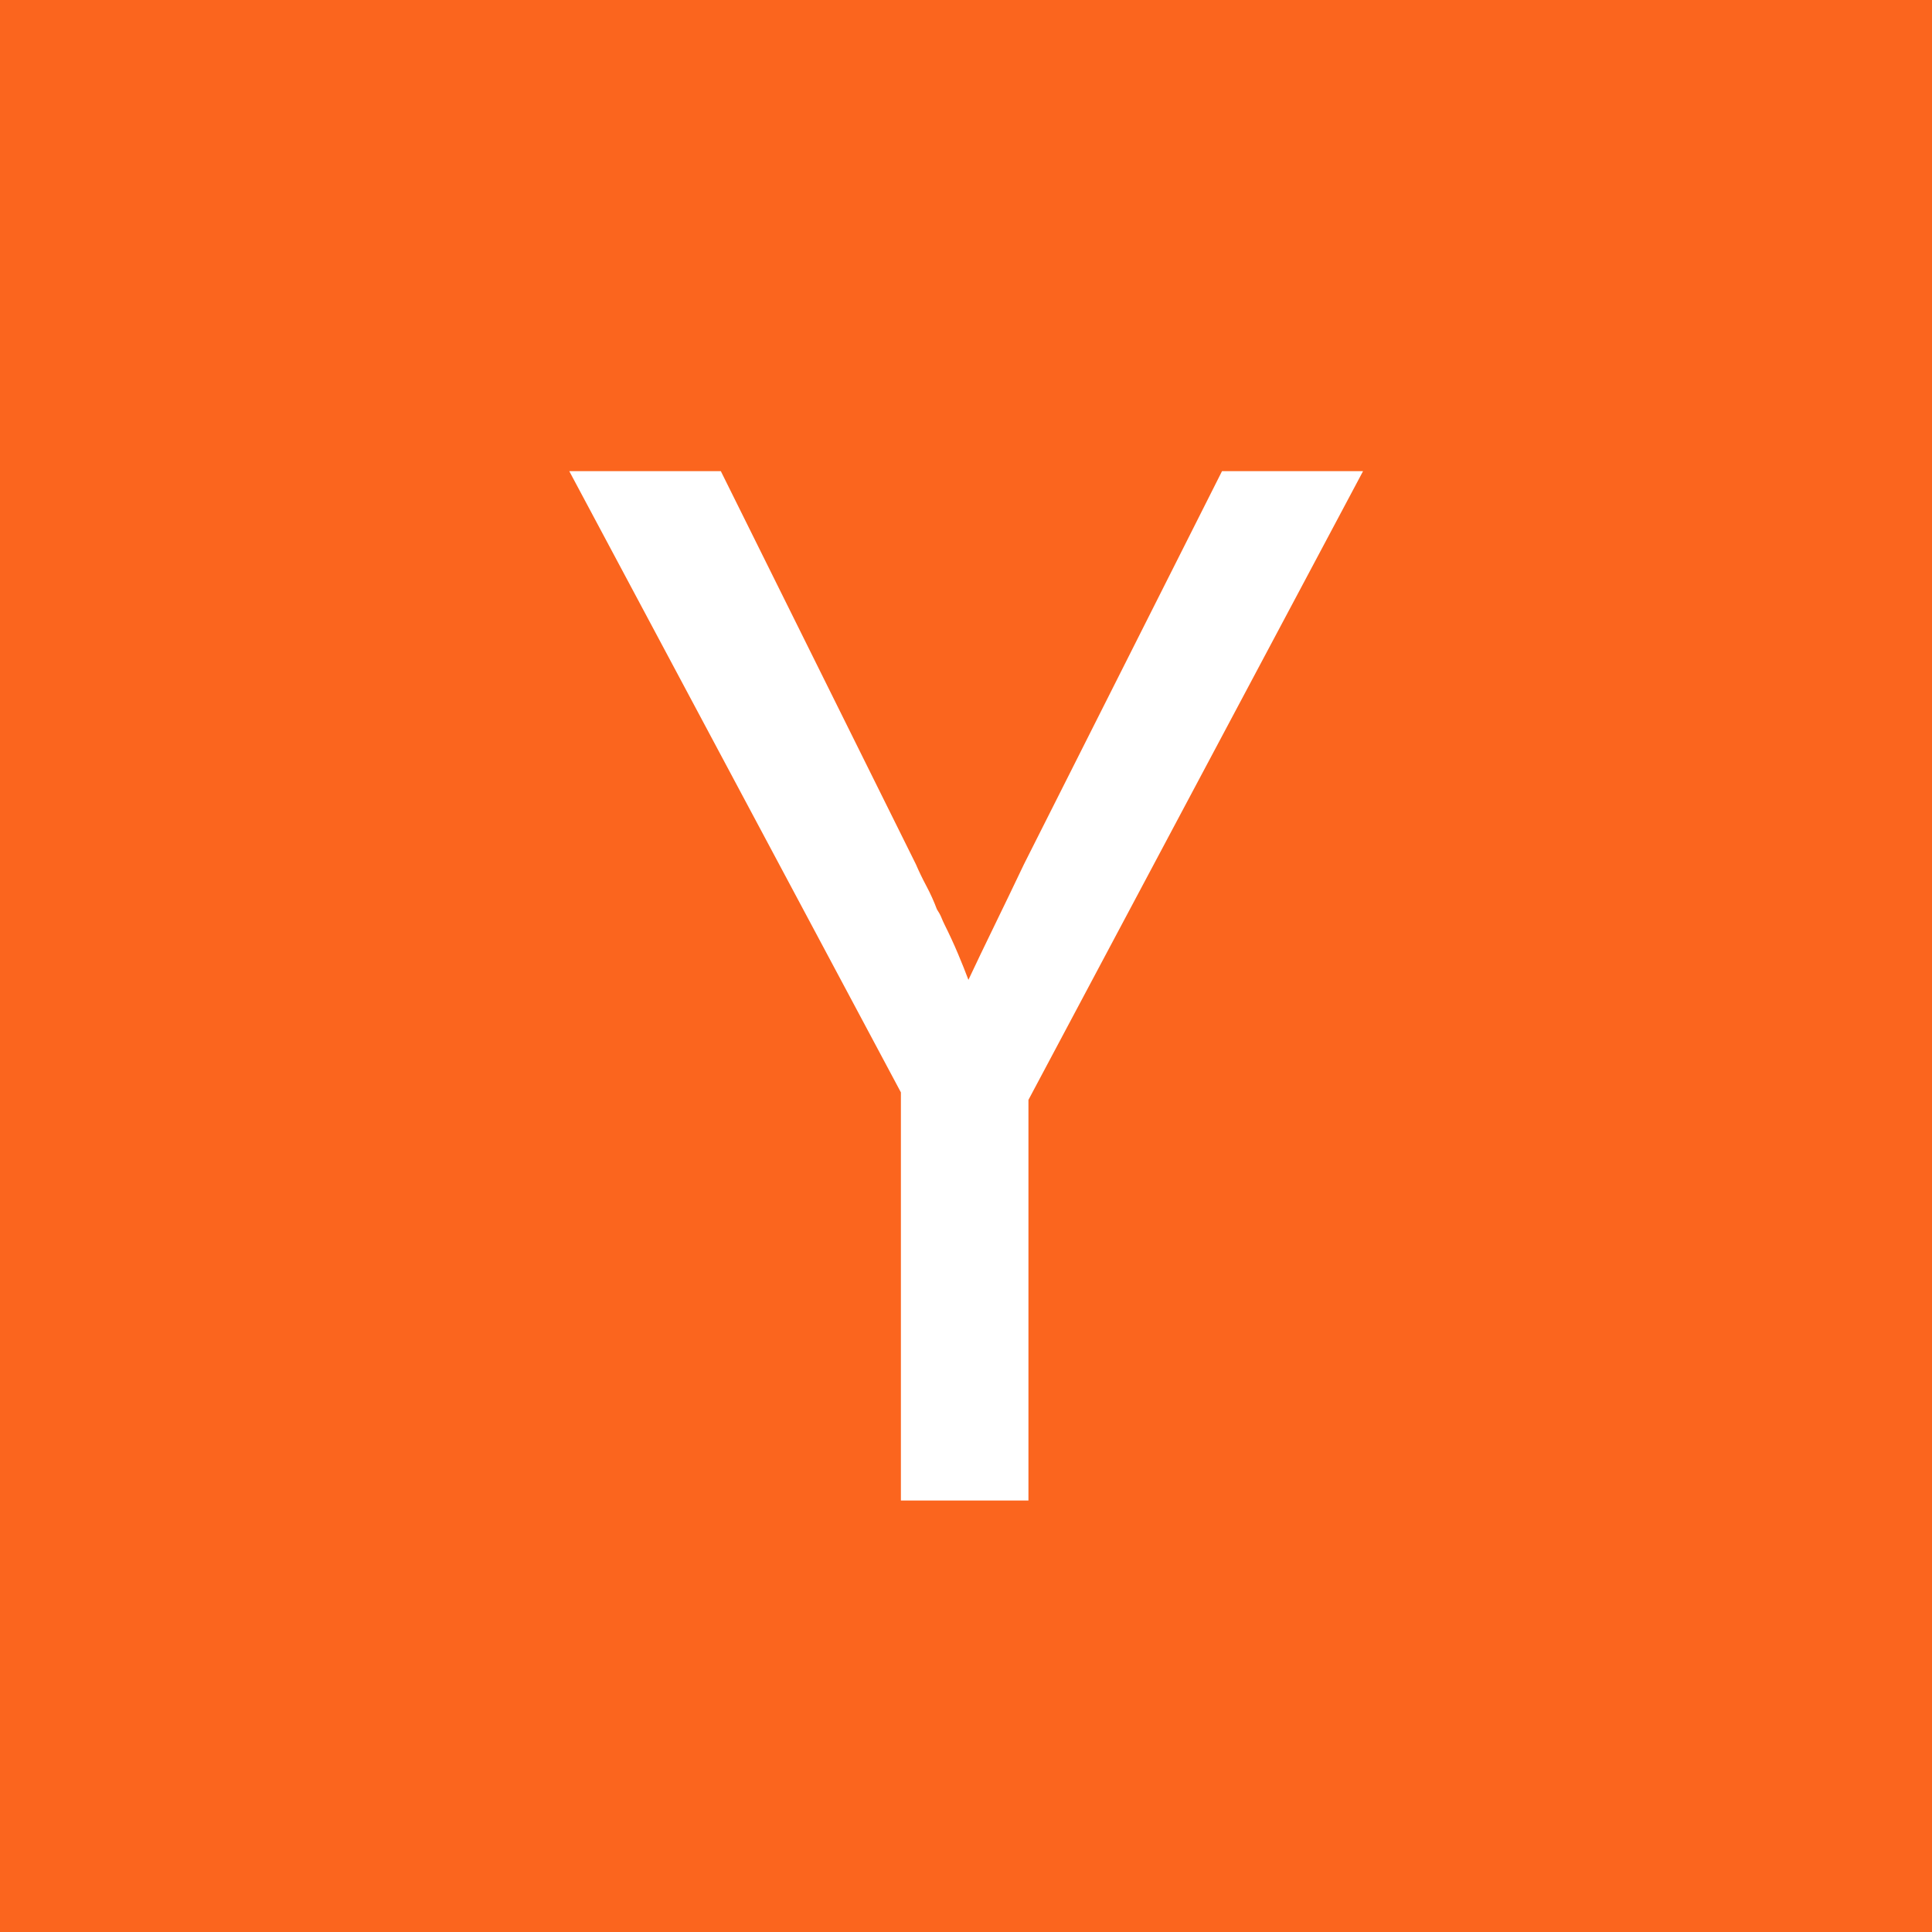
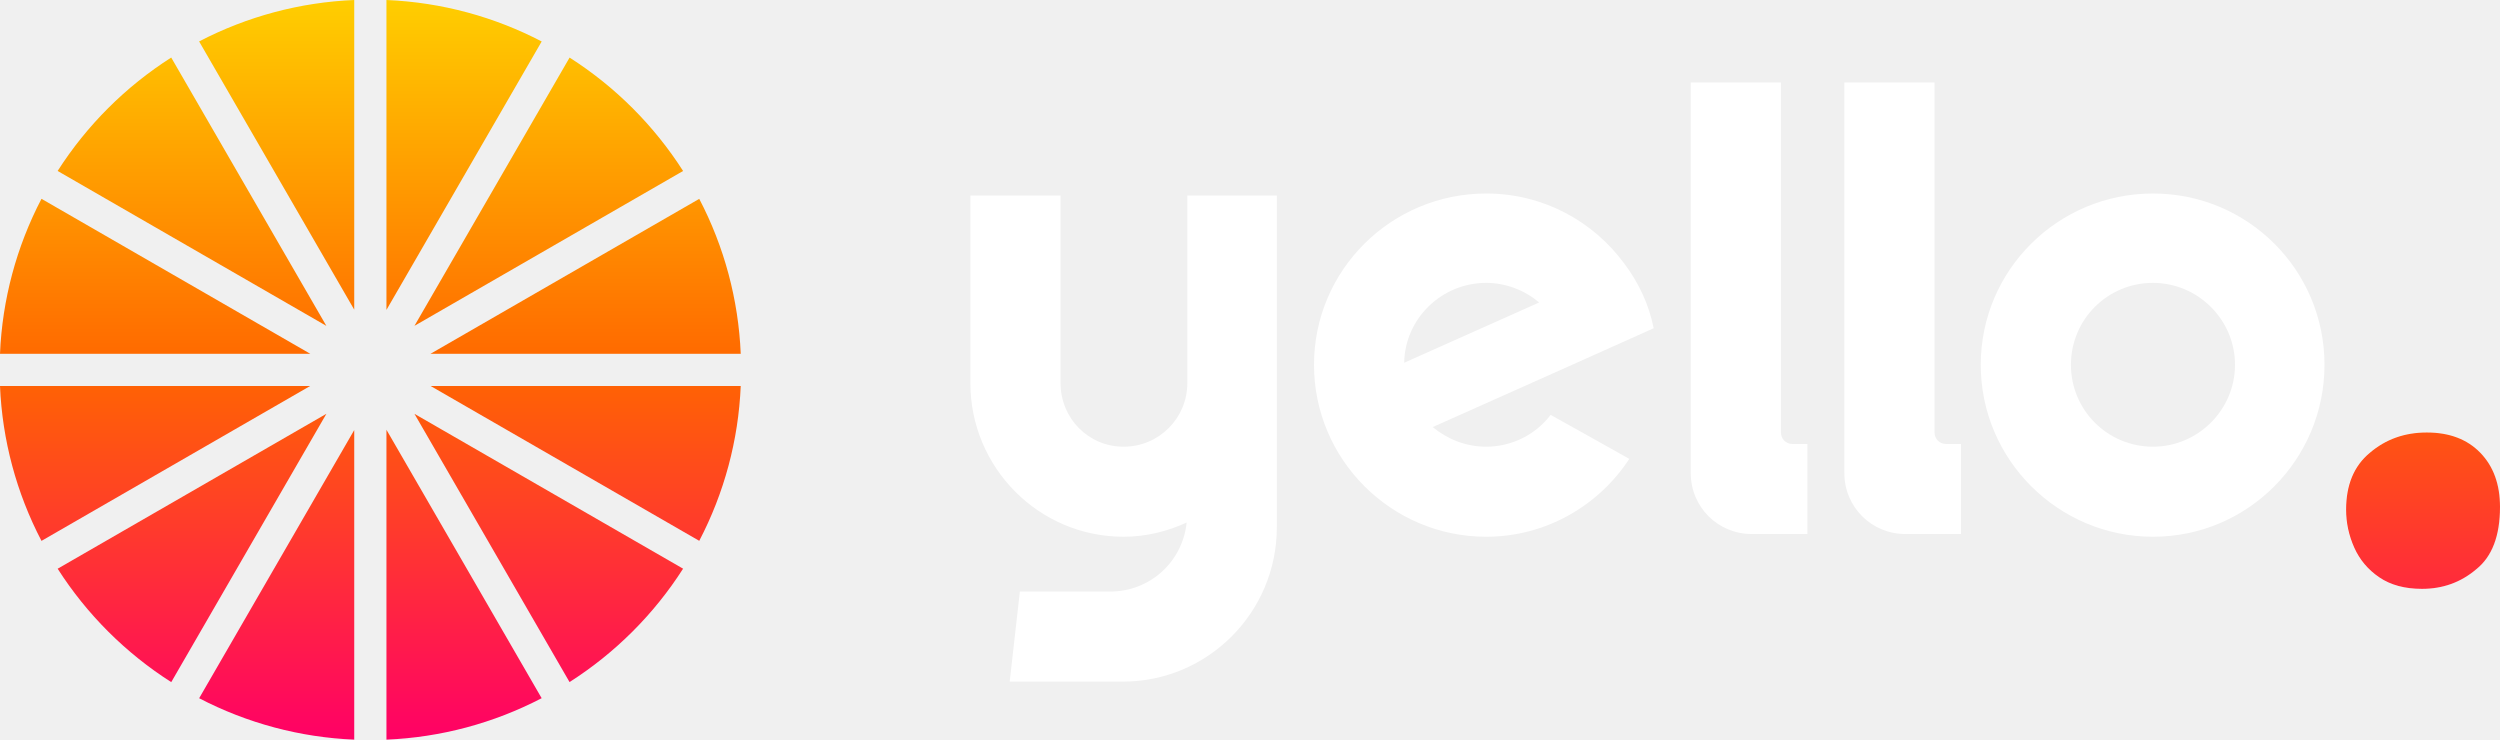
- <svg xmlns="http://www.w3.org/2000/svg" width="256px" height="256px" viewBox="0 0 256 256" version="1.1" preserveAspectRatio="xMidYMid">
-   <g>
-     <rect fill="#FB651E" x="0" y="0" width="256" height="256" />
-     <path d="M119.374,144.746 L75.433,62.432 L95.514,62.432 L121.362,114.524 C121.76,115.452 122.224,116.413 122.754,117.407 C123.284,118.401 123.748,119.429 124.145,120.489 C124.411,120.887 124.609,121.251 124.742,121.583 C124.875,121.914 125.007,122.212 125.14,122.477 C125.802,123.803 126.399,125.095 126.929,126.354 C127.459,127.614 127.923,128.773 128.321,129.834 C129.381,127.58 130.541,125.161 131.8,122.577 C133.06,119.992 134.352,117.308 135.677,114.524 L161.923,62.432 L180.612,62.432 L136.274,145.74 L136.274,198.827 L119.374,198.827 L119.374,144.746 Z" fill="#FFFFFF" />
-   </g>
+ <svg xmlns="http://www.w3.org/2000/svg" width="169" height="50" viewBox="0 0 169 50" fill="none">
+   <path fill-rule="evenodd" clip-rule="evenodd" d="M23.946 0C20.287 0.153 16.707 1.109 13.46 2.8L23.946 20.933V0ZM23.946 29.072L13.463 47.2C16.709 48.891 20.288 49.847 23.946 50V29.072ZM26.124 50V29.053L36.616 47.198C33.368 48.89 29.785 49.848 26.124 50ZM26.124 20.95V0C29.898 0.16 33.457 1.155 36.618 2.803L26.124 20.95ZM3.897 38.445L22.065 27.972L11.576 46.112C8.489 44.144 5.868 41.528 3.897 38.445ZM46.177 11.558L28.017 22.027L38.504 3.893C41.59 5.861 44.207 8.477 46.177 11.558ZM3.896 11.557C5.867 8.474 8.487 5.858 11.574 3.89L22.063 22.03L3.896 11.557ZM2.804 13.44C1.11 16.684 0.152 20.261 0 23.917H20.976L2.804 13.44ZM2.804 36.562C1.111 33.32 0.153 29.745 0 26.092H20.968L2.806 36.562H2.804ZM29.1 23.917H50.073C49.921 20.262 48.963 16.685 47.269 13.442L29.1 23.917ZM47.269 36.56L29.108 26.093H50.073C49.92 29.745 48.962 33.319 47.269 36.56ZM28.017 27.975L38.501 46.108C41.587 44.141 44.207 41.525 46.177 38.443L28.017 27.975Z" fill="url(#paint0_linear_130_39503)" />
+   <path d="M80.264 13.218H86.314V35.643C86.314 41.409 81.639 46.077 75.91 46.077H68.256L68.943 39.99H75.039C77.743 39.99 79.943 37.977 80.218 35.322C78.935 35.917 77.468 36.284 75.956 36.284C70.227 36.284 65.598 31.616 65.598 25.895V13.218H71.693V25.895C71.693 28.275 73.573 30.197 75.956 30.197C78.339 30.197 80.264 28.275 80.264 25.895V13.218Z" fill="white" />
+   <path d="M100.469 30.197C102.21 30.197 103.815 29.373 104.823 28.046C106.473 28.961 108.673 30.197 110.139 31.021C108.077 34.178 104.502 36.284 100.469 36.284C94.052 36.284 88.827 31.066 88.827 24.66C88.827 18.253 94.052 13.081 100.469 13.081C104.319 13.081 107.71 14.957 109.819 17.841C110.781 19.122 111.469 20.586 111.789 22.188L105.969 24.797L96.848 28.87C97.856 29.694 99.094 30.197 100.469 30.197ZM100.469 19.122C97.444 19.122 94.969 21.547 94.923 24.522L104.044 20.449C103.081 19.625 101.798 19.122 100.469 19.122Z" fill="white" />
+   <path d="M120.391 5.576V29.236C120.391 29.648 120.711 30.014 121.17 30.014H122.178V36.1H118.42C116.128 36.1 114.295 34.27 114.295 31.982V5.576H120.391Z" fill="white" />
+   <path d="M130.775 5.576V29.236C130.775 29.648 131.095 30.014 131.554 30.014H132.562V36.1H128.804C126.512 36.1 124.679 34.27 124.679 31.982V5.576H130.775Z" fill="white" />
+   <path d="M145.541 36.284C139.124 36.284 133.899 31.066 133.899 24.66C133.899 18.253 139.124 13.081 145.541 13.081C151.957 13.081 157.136 18.253 157.136 24.66C157.136 31.066 151.957 36.284 145.541 36.284ZM145.541 19.122C142.47 19.122 139.995 21.593 139.995 24.66C139.995 27.726 142.47 30.197 145.541 30.197C148.565 30.197 151.086 27.726 151.086 24.66C151.086 21.593 148.565 19.122 145.541 19.122Z" fill="white" />
+   <path d="M163.714 39.807C162.553 39.807 161.591 39.548 160.827 39.029C160.063 38.511 159.498 37.84 159.131 37.016C158.764 36.192 158.581 35.338 158.581 34.453C158.581 32.775 159.116 31.494 160.185 30.609C161.255 29.694 162.538 29.236 164.035 29.236C165.563 29.236 166.77 29.694 167.656 30.609C168.542 31.524 168.985 32.745 168.985 34.27C168.985 36.222 168.45 37.626 167.381 38.48C166.342 39.365 165.12 39.807 163.714 39.807Z" fill="white" />
+   <path d="M163.729 39.807C162.568 39.807 161.606 39.548 160.842 39.029C160.078 38.511 159.513 37.84 159.146 37.016C158.779 36.192 158.596 35.338 158.596 34.453C158.596 32.775 159.131 31.494 160.2 30.609C161.27 29.694 162.553 29.236 164.05 29.236C165.578 29.236 166.785 29.694 167.671 30.609C168.557 31.524 169 32.745 169 34.27C169 36.223 168.465 37.626 167.396 38.48C166.357 39.365 165.135 39.807 163.729 39.807Z" fill="url(#paint1_linear_130_39503)" />
+   <defs>
+     <linearGradient id="paint0_linear_130_39503" x1="84.5" y1="0" x2="84.5" y2="50" gradientUnits="userSpaceOnUse">
+       <stop stop-color="#FFCE00" />
+       <stop offset="0.5" stop-color="#FF6600" />
+       <stop offset="1" stop-color="#FF0066" />
+     </linearGradient>
+     <linearGradient id="paint1_linear_130_39503" x1="84.5" y1="0" x2="84.5" y2="50" gradientUnits="userSpaceOnUse">
+       <stop stop-color="#FFCE00" />
+       <stop offset="0.5" stop-color="#FF6600" />
+       <stop offset="1" stop-color="#FF0066" />
+     </linearGradient>
+   </defs>
</svg>
